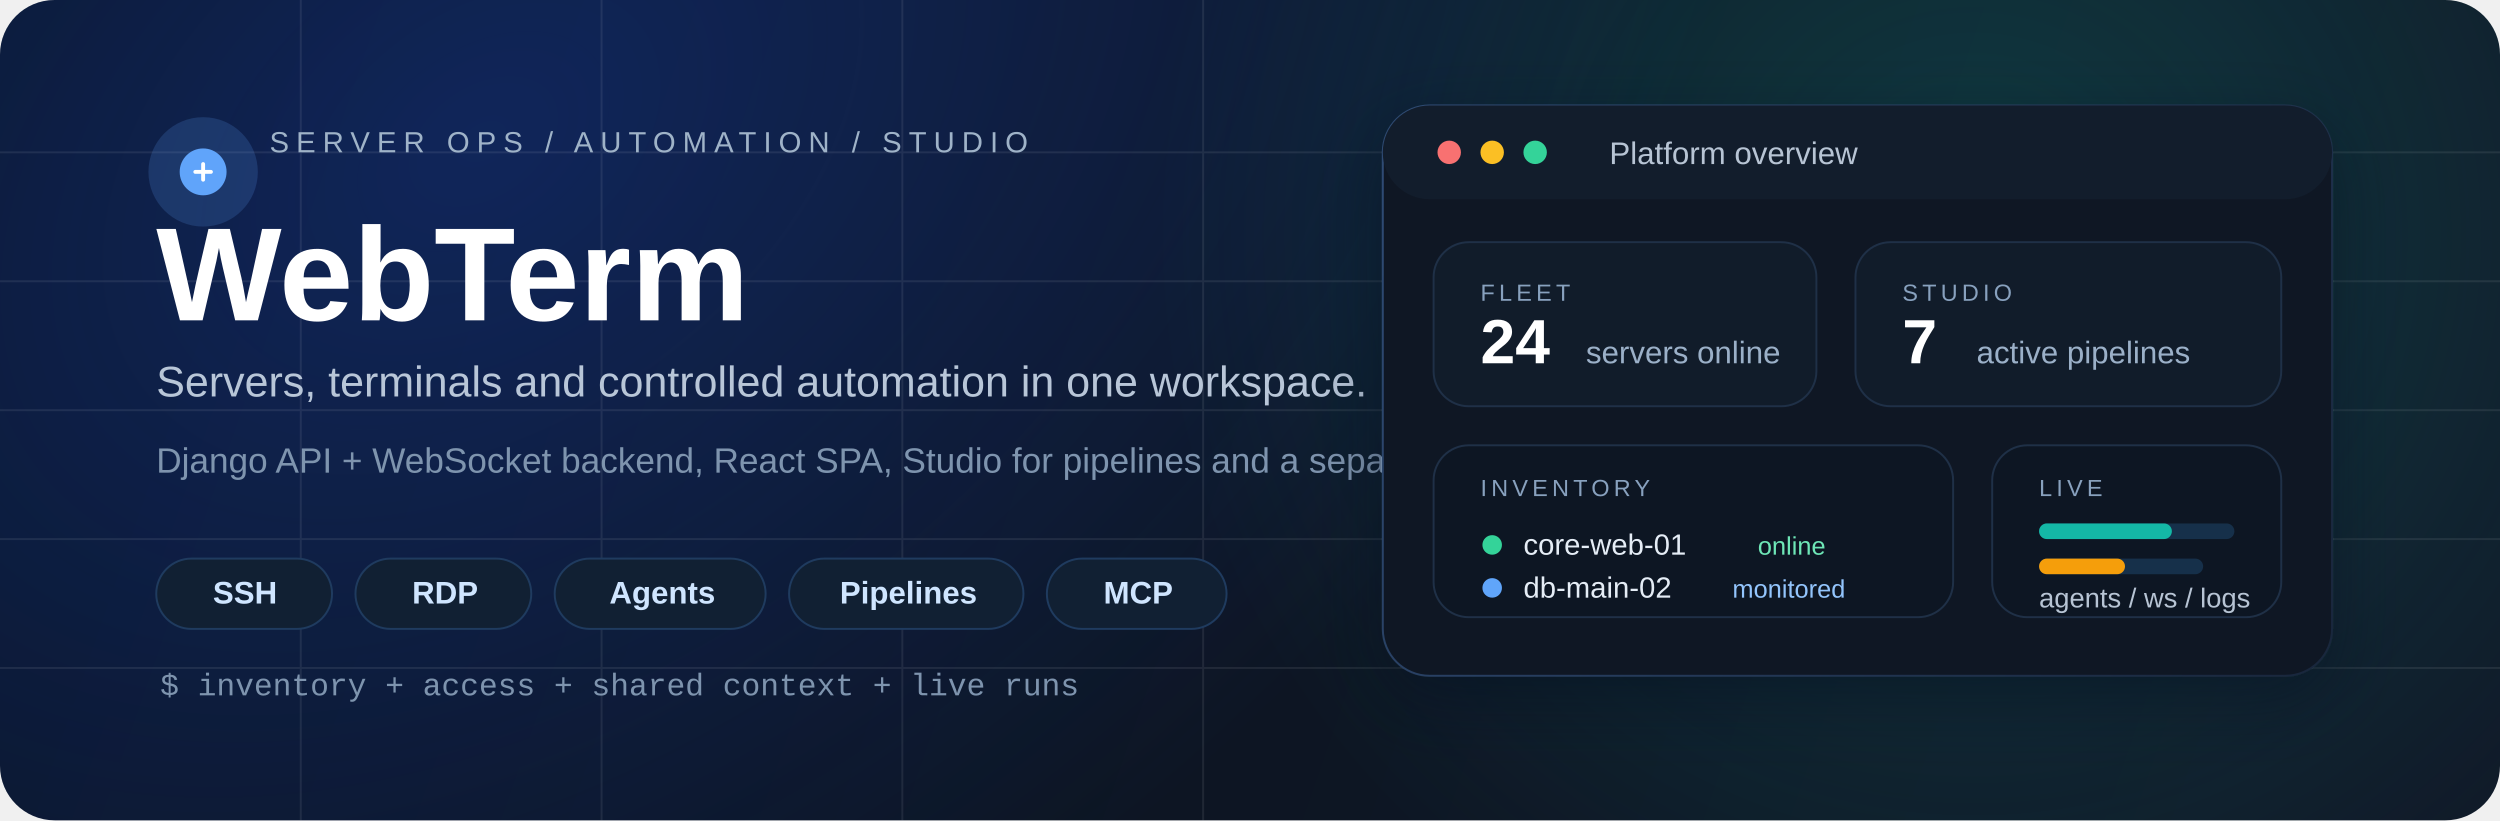
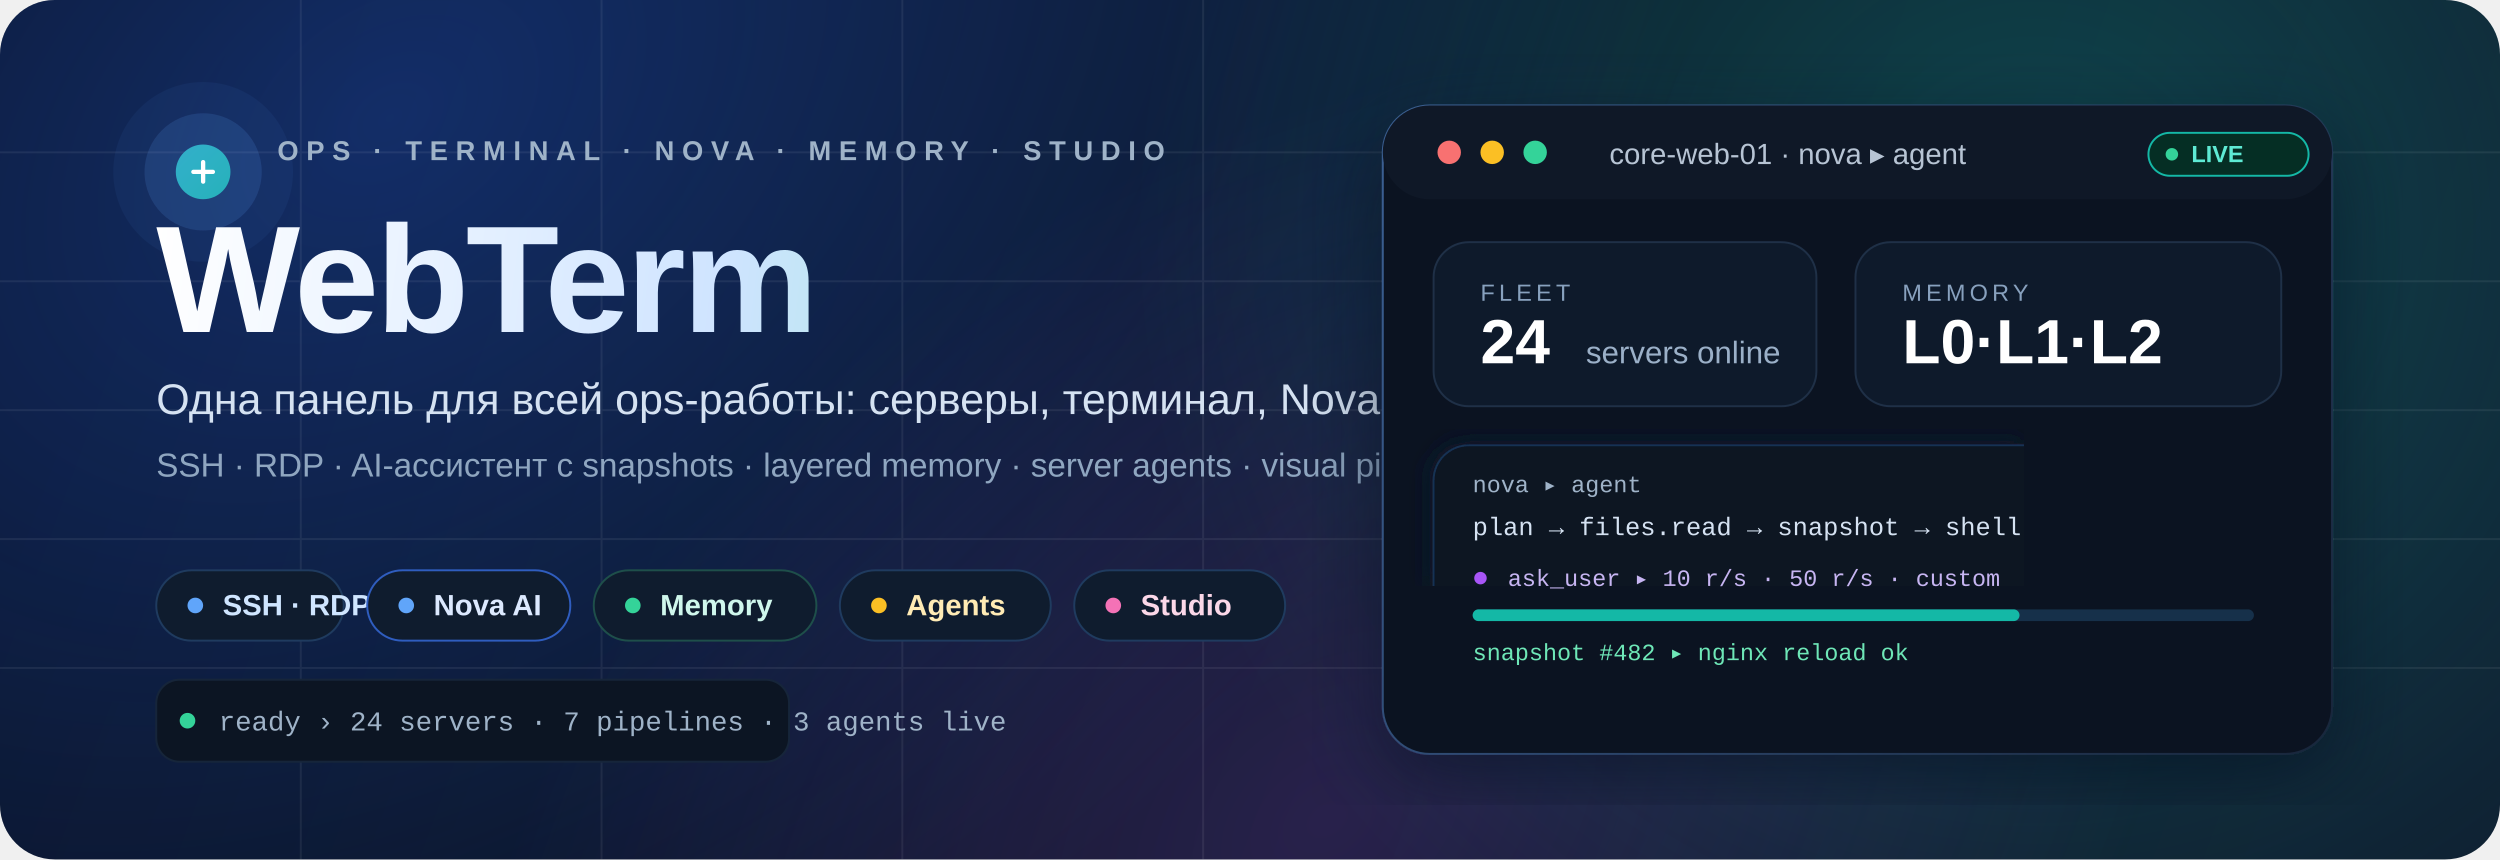
- <svg xmlns="http://www.w3.org/2000/svg" width="1280" height="420" viewBox="0 0 1280 420" fill="none">
+ <svg xmlns="http://www.w3.org/2000/svg" width="1280" height="440" viewBox="0 0 1280 440" fill="none">
  <defs>
-     <linearGradient id="bg" x1="80" y1="40" x2="1180" y2="420" gradientUnits="userSpaceOnUse">
-       <stop stop-color="#09121E" />
-       <stop offset="1" stop-color="#101827" />
+     <linearGradient id="bg" x1="80" y1="40" x2="1180" y2="440" gradientUnits="userSpaceOnUse">
+       <stop stop-color="#070B14" />
+       <stop offset="0.5" stop-color="#0B1524" />
+       <stop offset="1" stop-color="#0F1B2E" />
    </linearGradient>
-     <radialGradient id="glowA" cx="0" cy="0" r="1" gradientUnits="userSpaceOnUse" gradientTransform="translate(250 72) rotate(55) scale(480 720)">
-       <stop stop-color="#1D4ED8" stop-opacity="0.32" />
-       <stop offset="1" stop-color="#1D4ED8" stop-opacity="0" />
+     <radialGradient id="glowA" cx="0" cy="0" r="1" gradientUnits="userSpaceOnUse" gradientTransform="translate(200 60) rotate(55) scale(520 760)">
+       <stop stop-color="#2563EB" stop-opacity="0.38" />
+       <stop offset="1" stop-color="#2563EB" stop-opacity="0" />
    </radialGradient>
-     <radialGradient id="glowB" cx="0" cy="0" r="1" gradientUnits="userSpaceOnUse" gradientTransform="translate(1010 120) rotate(120) scale(420 420)">
-       <stop stop-color="#14B8A6" stop-opacity="0.22" />
+     <radialGradient id="glowB" cx="0" cy="0" r="1" gradientUnits="userSpaceOnUse" gradientTransform="translate(1040 120) rotate(120) scale(460 460)">
+       <stop stop-color="#14B8A6" stop-opacity="0.28" />
      <stop offset="1" stop-color="#14B8A6" stop-opacity="0" />
    </radialGradient>
-     <linearGradient id="panelStroke" x1="720" y1="54" x2="1202" y2="368" gradientUnits="userSpaceOnUse">
-       <stop stop-color="#2F4B74" />
+     <radialGradient id="glowC" cx="0" cy="0" r="1" gradientUnits="userSpaceOnUse" gradientTransform="translate(680 420) rotate(-35) scale(480 340)">
+       <stop stop-color="#A855F7" stop-opacity="0.18" />
+       <stop offset="1" stop-color="#A855F7" stop-opacity="0" />
+     </radialGradient>
+     <linearGradient id="titleGrad" x1="80" y1="120" x2="560" y2="180" gradientUnits="userSpaceOnUse">
+       <stop stop-color="#FFFFFF" />
+       <stop offset="0.6" stop-color="#CFE4FF" />
+       <stop offset="1" stop-color="#9CE8DA" />
+     </linearGradient>
+     <linearGradient id="panelStroke" x1="720" y1="54" x2="1202" y2="388" gradientUnits="userSpaceOnUse">
+       <stop stop-color="#3B5F92" />
      <stop offset="1" stop-color="#18253A" />
    </linearGradient>
    <linearGradient id="accent" x1="0" y1="0" x2="116" y2="116" gradientUnits="userSpaceOnUse">
      <stop stop-color="#60A5FA" />
      <stop offset="1" stop-color="#14B8A6" />
    </linearGradient>
-     <filter id="shadow" x="672" y="28" width="558" height="364" filterUnits="userSpaceOnUse" color-interpolation-filters="sRGB">
+     <linearGradient id="accentPurple" x1="0" y1="0" x2="120" y2="40" gradientUnits="userSpaceOnUse">
+       <stop stop-color="#A855F7" />
+       <stop offset="1" stop-color="#60A5FA" />
+     </linearGradient>
+     <filter id="shadow" x="672" y="28" width="558" height="384" filterUnits="userSpaceOnUse" color-interpolation-filters="sRGB">
      <feFlood flood-opacity="0" result="BackgroundImageFix" />
      <feColorMatrix in="SourceAlpha" type="matrix" values="0 0 0 0 0 0 0 0 0 0 0 0 0 0 0 0 0 0 127 0" result="hardAlpha" />
-       <feOffset dy="12" />
-       <feGaussianBlur stdDeviation="18" />
+       <feOffset dy="16" />
+       <feGaussianBlur stdDeviation="22" />
      <feComposite in2="hardAlpha" operator="out" />
-       <feColorMatrix type="matrix" values="0 0 0 0 0.016 0 0 0 0 0.059 0 0 0 0 0.129 0 0 0 0.48 0" />
+       <feColorMatrix type="matrix" values="0 0 0 0 0.016 0 0 0 0 0.059 0 0 0 0 0.129 0 0 0 0.56 0" />
      <feBlend mode="normal" in2="BackgroundImageFix" result="effect1_dropShadow_hero" />
      <feBlend mode="normal" in="SourceGraphic" in2="effect1_dropShadow_hero" result="shape" />
    </filter>
+     <filter id="novaGlow" x="716" y="220" width="320" height="80" filterUnits="userSpaceOnUse">
+       <feGaussianBlur stdDeviation="6" result="blur" />
+       <feMerge>
+         <feMergeNode in="blur" />
+         <feMergeNode in="SourceGraphic" />
+       </feMerge>
+     </filter>
  </defs>
-   <rect width="1280" height="420" rx="28" fill="url(#bg)" />
-   <rect width="1280" height="420" rx="28" fill="url(#glowA)" />
-   <rect width="1280" height="420" rx="28" fill="url(#glowB)" />
-   <g opacity="0.08">
+   <rect width="1280" height="440" rx="28" fill="url(#bg)" />
+   <rect width="1280" height="440" rx="28" fill="url(#glowA)" />
+   <rect width="1280" height="440" rx="28" fill="url(#glowB)" />
+   <rect width="1280" height="440" rx="28" fill="url(#glowC)" />
+   <g opacity="0.07">
    <path d="M0 78H1280" stroke="white" />
    <path d="M0 144H1280" stroke="white" />
    <path d="M0 210H1280" stroke="white" />
    <path d="M0 276H1280" stroke="white" />
    <path d="M0 342H1280" stroke="white" />
-     <path d="M154 0V420" stroke="white" />
-     <path d="M308 0V420" stroke="white" />
-     <path d="M462 0V420" stroke="white" />
-     <path d="M616 0V420" stroke="white" />
+     <path d="M154 0V440" stroke="white" />
+     <path d="M308 0V440" stroke="white" />
+     <path d="M462 0V440" stroke="white" />
+     <path d="M616 0V440" stroke="white" />
  </g>
-   <circle cx="104" cy="88" r="12" fill="#60A5FA" />
-   <circle cx="104" cy="88" r="28" fill="#60A5FA" fill-opacity="0.18" />
-   <path d="M100 88H108" stroke="white" stroke-width="2" stroke-linecap="round" />
-   <path d="M104 84V92" stroke="white" stroke-width="2" stroke-linecap="round" />
-   <text x="138" y="78" fill="#9FB3C8" font-family="Segoe UI, Arial, sans-serif" font-size="15" letter-spacing="0.24em">SERVER OPS / AUTOMATION / STUDIO</text>
-   <text x="80" y="164" fill="white" font-family="Segoe UI, Arial, sans-serif" font-size="68" font-weight="700">WebTerm</text>
-   <text x="80" y="203" fill="#B8C6D8" font-family="Segoe UI, Arial, sans-serif" font-size="22">Servers, terminals and controlled automation in one workspace.</text>
-   <text x="80" y="242" fill="#7E94AE" font-family="Segoe UI, Arial, sans-serif" font-size="18">Django API + WebSocket backend, React SPA, Studio for pipelines and a separate WinUI desktop shell.</text>
-   <g font-family="Segoe UI, Arial, sans-serif" font-size="16" font-weight="600">
-     <rect x="80" y="286" width="90" height="36" rx="18" fill="#112033" stroke="#1F3B5F" />
-     <text x="109" y="309" fill="#CFE5FF">SSH</text>
-     <rect x="182" y="286" width="90" height="36" rx="18" fill="#112033" stroke="#1F3B5F" />
-     <text x="211" y="309" fill="#CFE5FF">RDP</text>
-     <rect x="284" y="286" width="108" height="36" rx="18" fill="#112033" stroke="#1F3B5F" />
-     <text x="312" y="309" fill="#CFE5FF">Agents</text>
-     <rect x="404" y="286" width="120" height="36" rx="18" fill="#112033" stroke="#1F3B5F" />
-     <text x="430" y="309" fill="#CFE5FF">Pipelines</text>
-     <rect x="536" y="286" width="92" height="36" rx="18" fill="#112033" stroke="#1F3B5F" />
-     <text x="565" y="309" fill="#CFE5FF">MCP</text>
+   <g>
+     <circle cx="104" cy="88" r="14" fill="url(#accent)" />
+     <circle cx="104" cy="88" r="30" fill="#60A5FA" fill-opacity="0.15" />
+     <circle cx="104" cy="88" r="46" fill="#60A5FA" fill-opacity="0.06" />
+     <path d="M99 88H109" stroke="white" stroke-width="2.2" stroke-linecap="round" />
+     <path d="M104 83V93" stroke="white" stroke-width="2.2" stroke-linecap="round" />
  </g>
-   <text x="82" y="356" fill="#7E94AE" font-family="Consolas, 'Courier New', monospace" font-size="16">$ inventory + access + shared context + live runs</text>
+   <text x="142" y="82" fill="#9FB3C8" font-family="Segoe UI, Arial, sans-serif" font-size="14" letter-spacing="0.28em" font-weight="600">OPS · TERMINAL · NOVA · MEMORY · STUDIO</text>
+   <text x="80" y="170" fill="url(#titleGrad)" font-family="Segoe UI, Arial, sans-serif" font-size="78" font-weight="800" letter-spacing="-0.02em">WebTerm</text>
+   <text x="80" y="212" fill="#D5E2F2" font-family="Segoe UI, Arial, sans-serif" font-size="22" font-weight="500">Одна панель для всей ops-работы: серверы, терминал, Nova и автоматизация.</text>
+   <text x="80" y="244" fill="#8FA6C0" font-family="Segoe UI, Arial, sans-serif" font-size="17">SSH · RDP · AI-ассистент с snapshots · layered memory · server agents · visual pipelines · MCP · WinUI desktop.</text>
+   <g font-family="Segoe UI, Arial, sans-serif" font-size="15" font-weight="600">
+     <rect x="80" y="292" width="96" height="36" rx="18" fill="#0F1C2E" stroke="#1F3B5F" />
+     <circle cx="100" cy="310" r="4" fill="#60A5FA" />
+     <text x="114" y="315" fill="#CFE5FF">SSH · RDP</text>
+     <rect x="188" y="292" width="104" height="36" rx="18" fill="#0F1C2E" stroke="#2F5DBF" />
+     <circle cx="208" cy="310" r="4" fill="url(#accentPurple)" />
+     <text x="222" y="315" fill="#DCE9FF">Nova AI</text>
+     <rect x="304" y="292" width="114" height="36" rx="18" fill="#0F1C2E" stroke="#1E4F4A" />
+     <circle cx="324" cy="310" r="4" fill="#34D399" />
+     <text x="338" y="315" fill="#CFF7EC">Memory</text>
+     <rect x="430" y="292" width="108" height="36" rx="18" fill="#0F1C2E" stroke="#1F3B5F" />
+     <circle cx="450" cy="310" r="4" fill="#FBBF24" />
+     <text x="464" y="315" fill="#FFEBB5">Agents</text>
+     <rect x="550" y="292" width="108" height="36" rx="18" fill="#0F1C2E" stroke="#1F3B5F" />
+     <circle cx="570" cy="310" r="4" fill="#F472B6" />
+     <text x="584" y="315" fill="#FBD7E8">Studio</text>
+   </g>
+   <g>
+     <rect x="80" y="348" width="324" height="42" rx="12" fill="#0C1523" stroke="#16253A" />
+     <circle cx="96" cy="369" r="4" fill="#34D399" />
+     <text x="112" y="374" fill="#9FB3C8" font-family="Consolas, 'Courier New', monospace" font-size="14">ready › 24 servers · 7 pipelines · 3 agents live</text>
+   </g>
  <g filter="url(#shadow)">
-     <rect x="708" y="54" width="486" height="292" rx="24" fill="#0F1724" stroke="url(#panelStroke)" />
-     <rect x="708" y="54" width="486" height="48" rx="24" fill="#121D2C" />
+     <rect x="708" y="54" width="486" height="332" rx="24" fill="#0B1321" stroke="url(#panelStroke)" />
+     <rect x="708" y="54" width="486" height="48" rx="24" fill="#0F1827" />
    <circle cx="742" cy="78" r="6" fill="#F87171" />
    <circle cx="764" cy="78" r="6" fill="#FBBF24" />
    <circle cx="786" cy="78" r="6" fill="#34D399" />
-     <text x="824" y="84" fill="#B7C4D4" font-family="Segoe UI, Arial, sans-serif" font-size="16">Platform overview</text>
-     <rect x="734" y="124" width="196" height="84" rx="18" fill="#111C2A" stroke="#1F3047" />
+     <text x="824" y="84" fill="#B7C4D4" font-family="Segoe UI, Arial, sans-serif" font-size="15">core-web-01 · nova ▸ agent</text>
+     <rect x="1100" y="68" width="82" height="22" rx="11" fill="#052E24" stroke="#14B8A6" />
+     <circle cx="1112" cy="79" r="3.2" fill="#34D399" />
+     <text x="1122" y="83" fill="#5EEAD4" font-family="Segoe UI, Arial, sans-serif" font-size="12" font-weight="600">LIVE</text>
+     <rect x="734" y="124" width="196" height="84" rx="18" fill="#0E1A2B" stroke="#1F3047" />
    <text x="758" y="154" fill="#88A1BE" font-family="Segoe UI, Arial, sans-serif" font-size="12" letter-spacing="0.18em">FLEET</text>
    <text x="758" y="186" fill="white" font-family="Segoe UI, Arial, sans-serif" font-size="32" font-weight="700">24</text>
    <text x="812" y="186" fill="#9BB0C8" font-family="Segoe UI, Arial, sans-serif" font-size="16">servers online</text>
-     <rect x="950" y="124" width="218" height="84" rx="18" fill="#111C2A" stroke="#1F3047" />
-     <text x="974" y="154" fill="#88A1BE" font-family="Segoe UI, Arial, sans-serif" font-size="12" letter-spacing="0.18em">STUDIO</text>
-     <text x="974" y="186" fill="white" font-family="Segoe UI, Arial, sans-serif" font-size="32" font-weight="700">7</text>
-     <text x="1012" y="186" fill="#9BB0C8" font-family="Segoe UI, Arial, sans-serif" font-size="16">active pipelines</text>
-     <rect x="734" y="228" width="266" height="88" rx="18" fill="#0D1623" stroke="#1F3047" />
-     <text x="758" y="254" fill="#88A1BE" font-family="Segoe UI, Arial, sans-serif" font-size="12" letter-spacing="0.18em">INVENTORY</text>
-     <circle cx="764" cy="279" r="5" fill="#34D399" />
-     <text x="780" y="284" fill="#E5EDF6" font-family="Segoe UI, Arial, sans-serif" font-size="15">core-web-01</text>
-     <text x="900" y="284" fill="#6EE7B7" font-family="Segoe UI, Arial, sans-serif" font-size="13">online</text>
-     <circle cx="764" cy="301" r="5" fill="#60A5FA" />
-     <text x="780" y="306" fill="#E5EDF6" font-family="Segoe UI, Arial, sans-serif" font-size="15">db-main-02</text>
-     <text x="887" y="306" fill="#93C5FD" font-family="Segoe UI, Arial, sans-serif" font-size="13">monitored</text>
-     <rect x="1020" y="228" width="148" height="88" rx="18" fill="#0D1623" stroke="#1F3047" />
-     <text x="1044" y="254" fill="#88A1BE" font-family="Segoe UI, Arial, sans-serif" font-size="12" letter-spacing="0.18em">LIVE</text>
-     <rect x="1044" y="268" width="100" height="8" rx="4" fill="#16304A" />
-     <rect x="1044" y="268" width="68" height="8" rx="4" fill="url(#accent)" />
-     <rect x="1044" y="286" width="84" height="8" rx="4" fill="#16304A" />
-     <rect x="1044" y="286" width="44" height="8" rx="4" fill="#F59E0B" />
-     <text x="1044" y="311" fill="#B7C4D4" font-family="Segoe UI, Arial, sans-serif" font-size="14">agents / ws / logs</text>
+     <rect x="950" y="124" width="218" height="84" rx="18" fill="#0E1A2B" stroke="#1F3047" />
+     <text x="974" y="154" fill="#88A1BE" font-family="Segoe UI, Arial, sans-serif" font-size="12" letter-spacing="0.18em">MEMORY</text>
+     <text x="974" y="186" fill="white" font-family="Segoe UI, Arial, sans-serif" font-size="32" font-weight="700">L0·L1·L2</text>
+     <g filter="url(#novaGlow)">
+       <rect x="734" y="228" width="434" height="132" rx="18" fill="#081222" stroke="#193152" />
+     </g>
+     <text x="754" y="252" fill="#9FB3C8" font-family="Consolas, 'Courier New', monospace" font-size="12">nova ▸ agent</text>
+     <text x="754" y="274" fill="#D5E2F2" font-family="Consolas, 'Courier New', monospace" font-size="13">plan → files.read → snapshot → shell</text>
+     <circle cx="758" cy="296" r="3.2" fill="#A855F7" />
+     <text x="772" y="300" fill="#C7B5F2" font-family="Consolas, 'Courier New', monospace" font-size="12">ask_user ▸ 10 r/s · 50 r/s · custom</text>
+     <rect x="754" y="312" width="400" height="6" rx="3" fill="#16304A" />
+     <rect x="754" y="312" width="280" height="6" rx="3" fill="url(#accent)" />
+     <text x="754" y="338" fill="#6EE7B7" font-family="Consolas, 'Courier New', monospace" font-size="12">snapshot #482 ▸ nginx reload ok</text>
  </g>
</svg>
